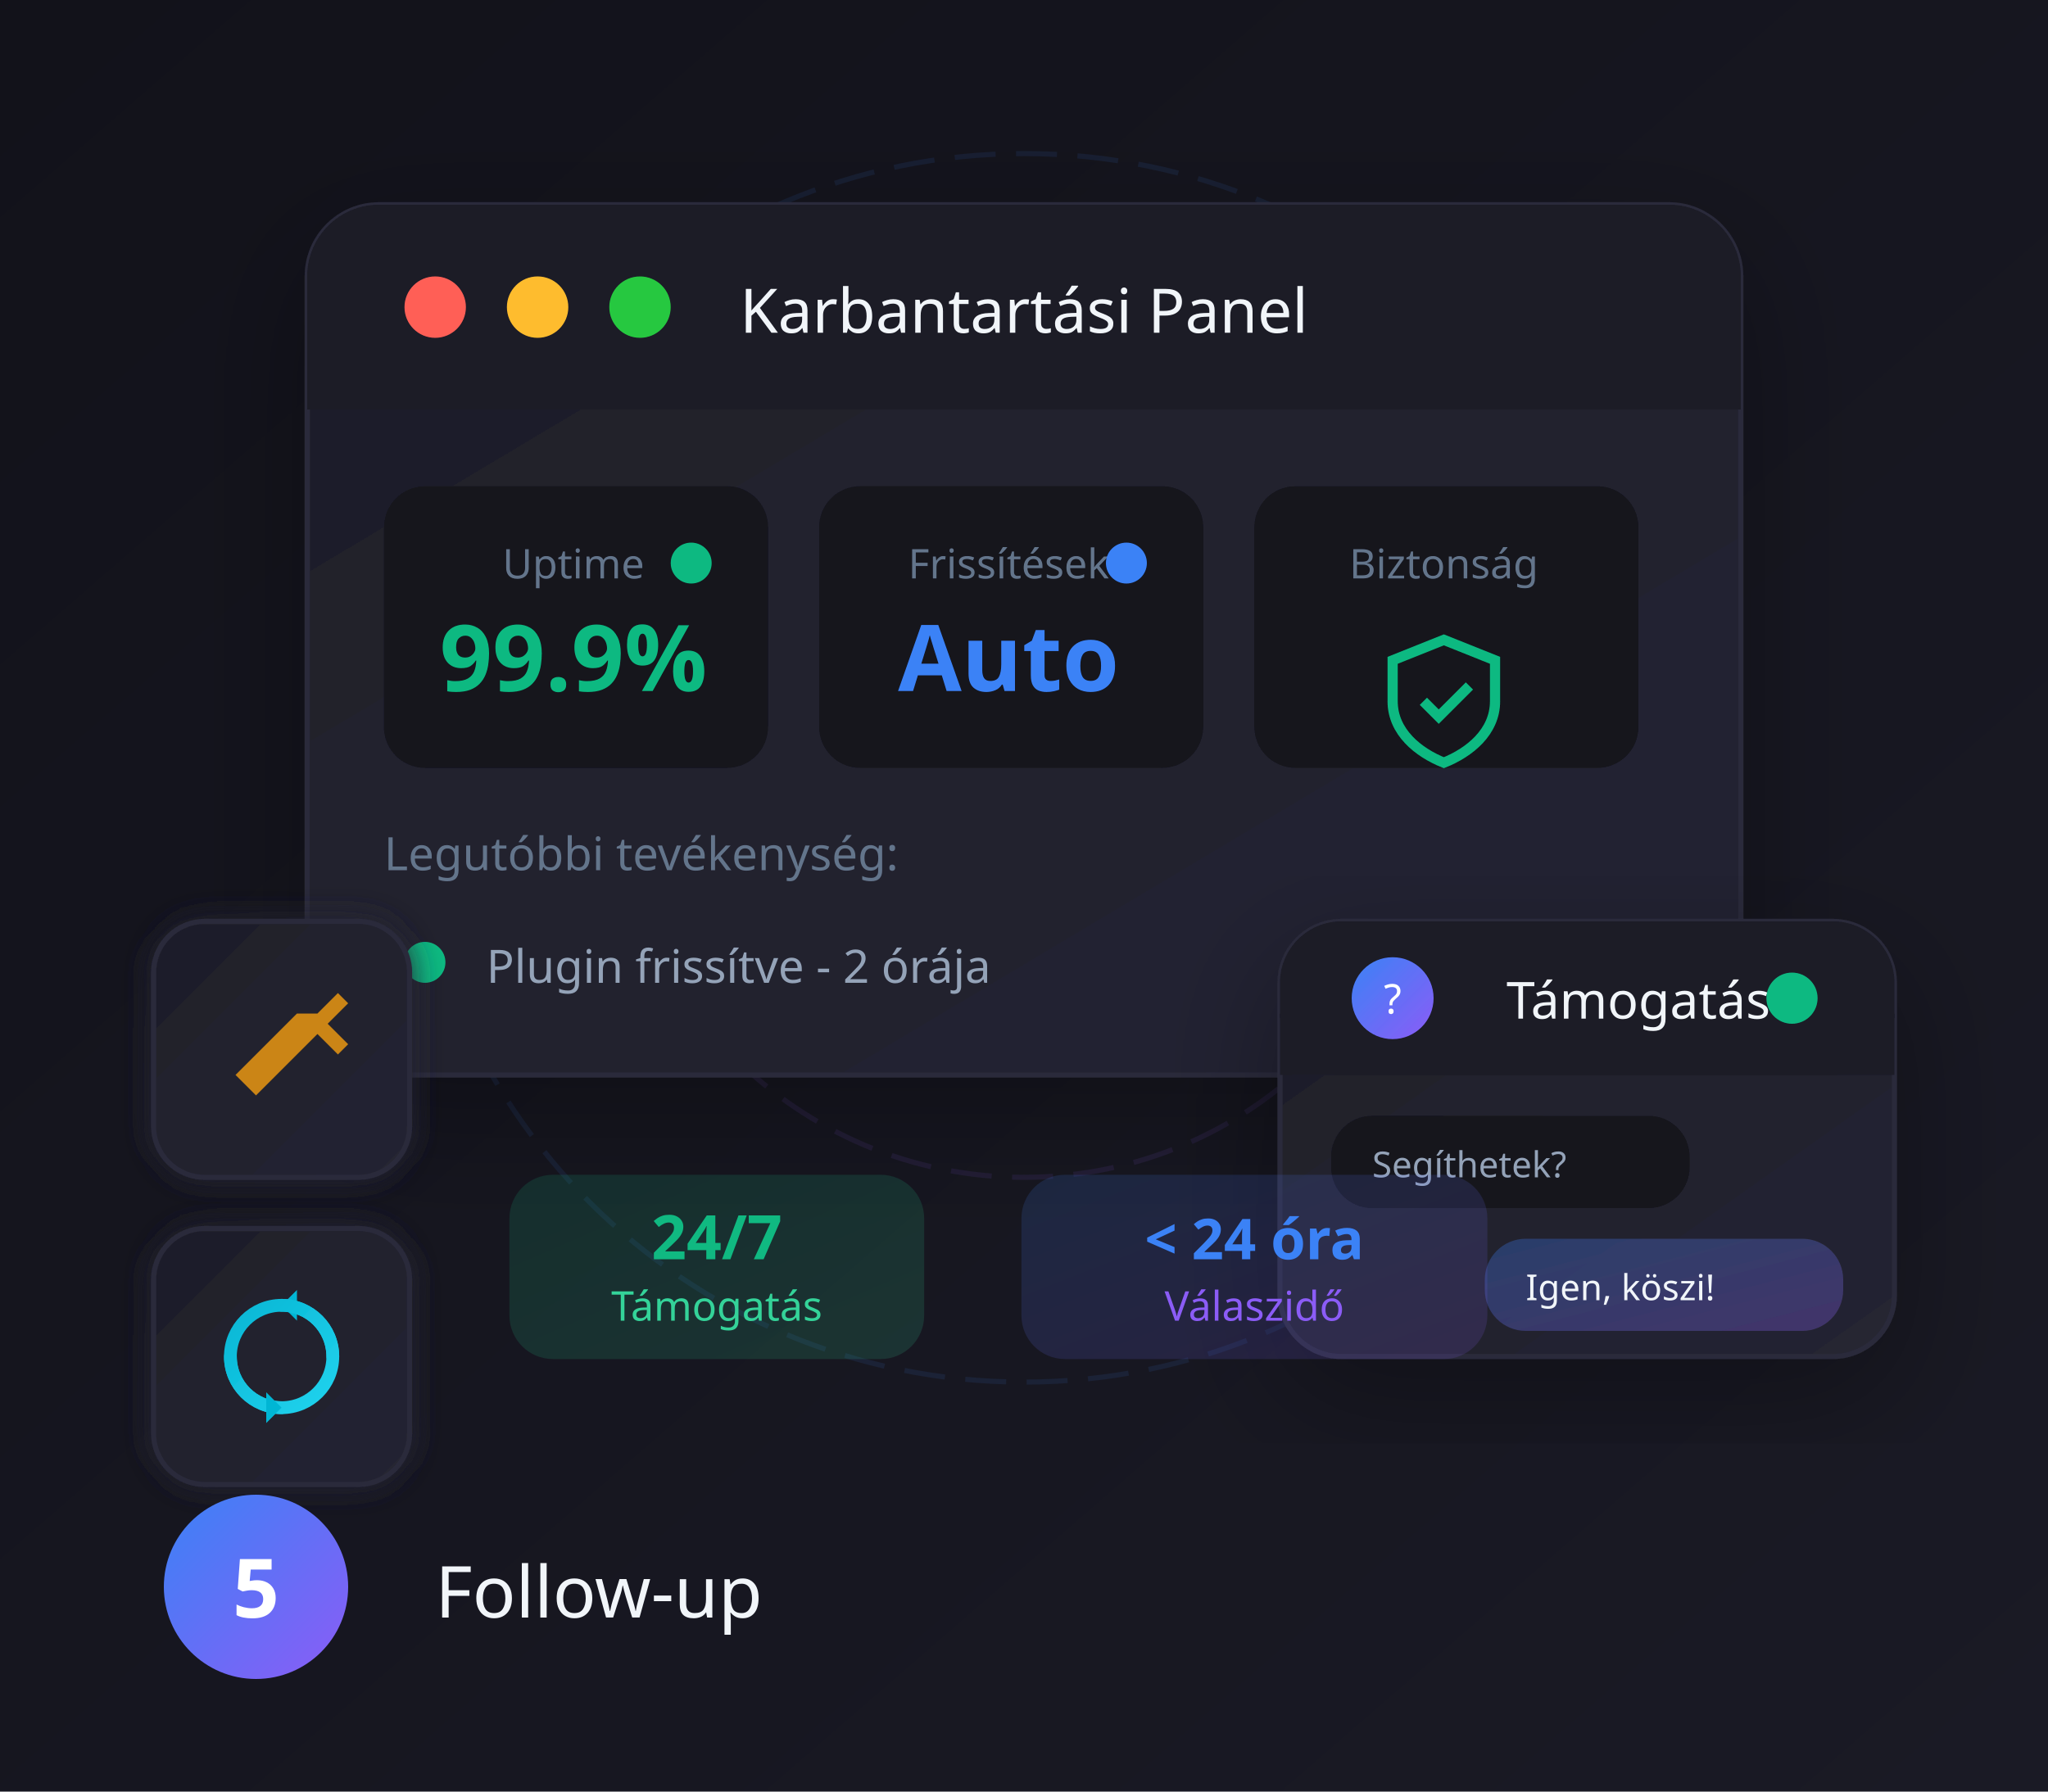
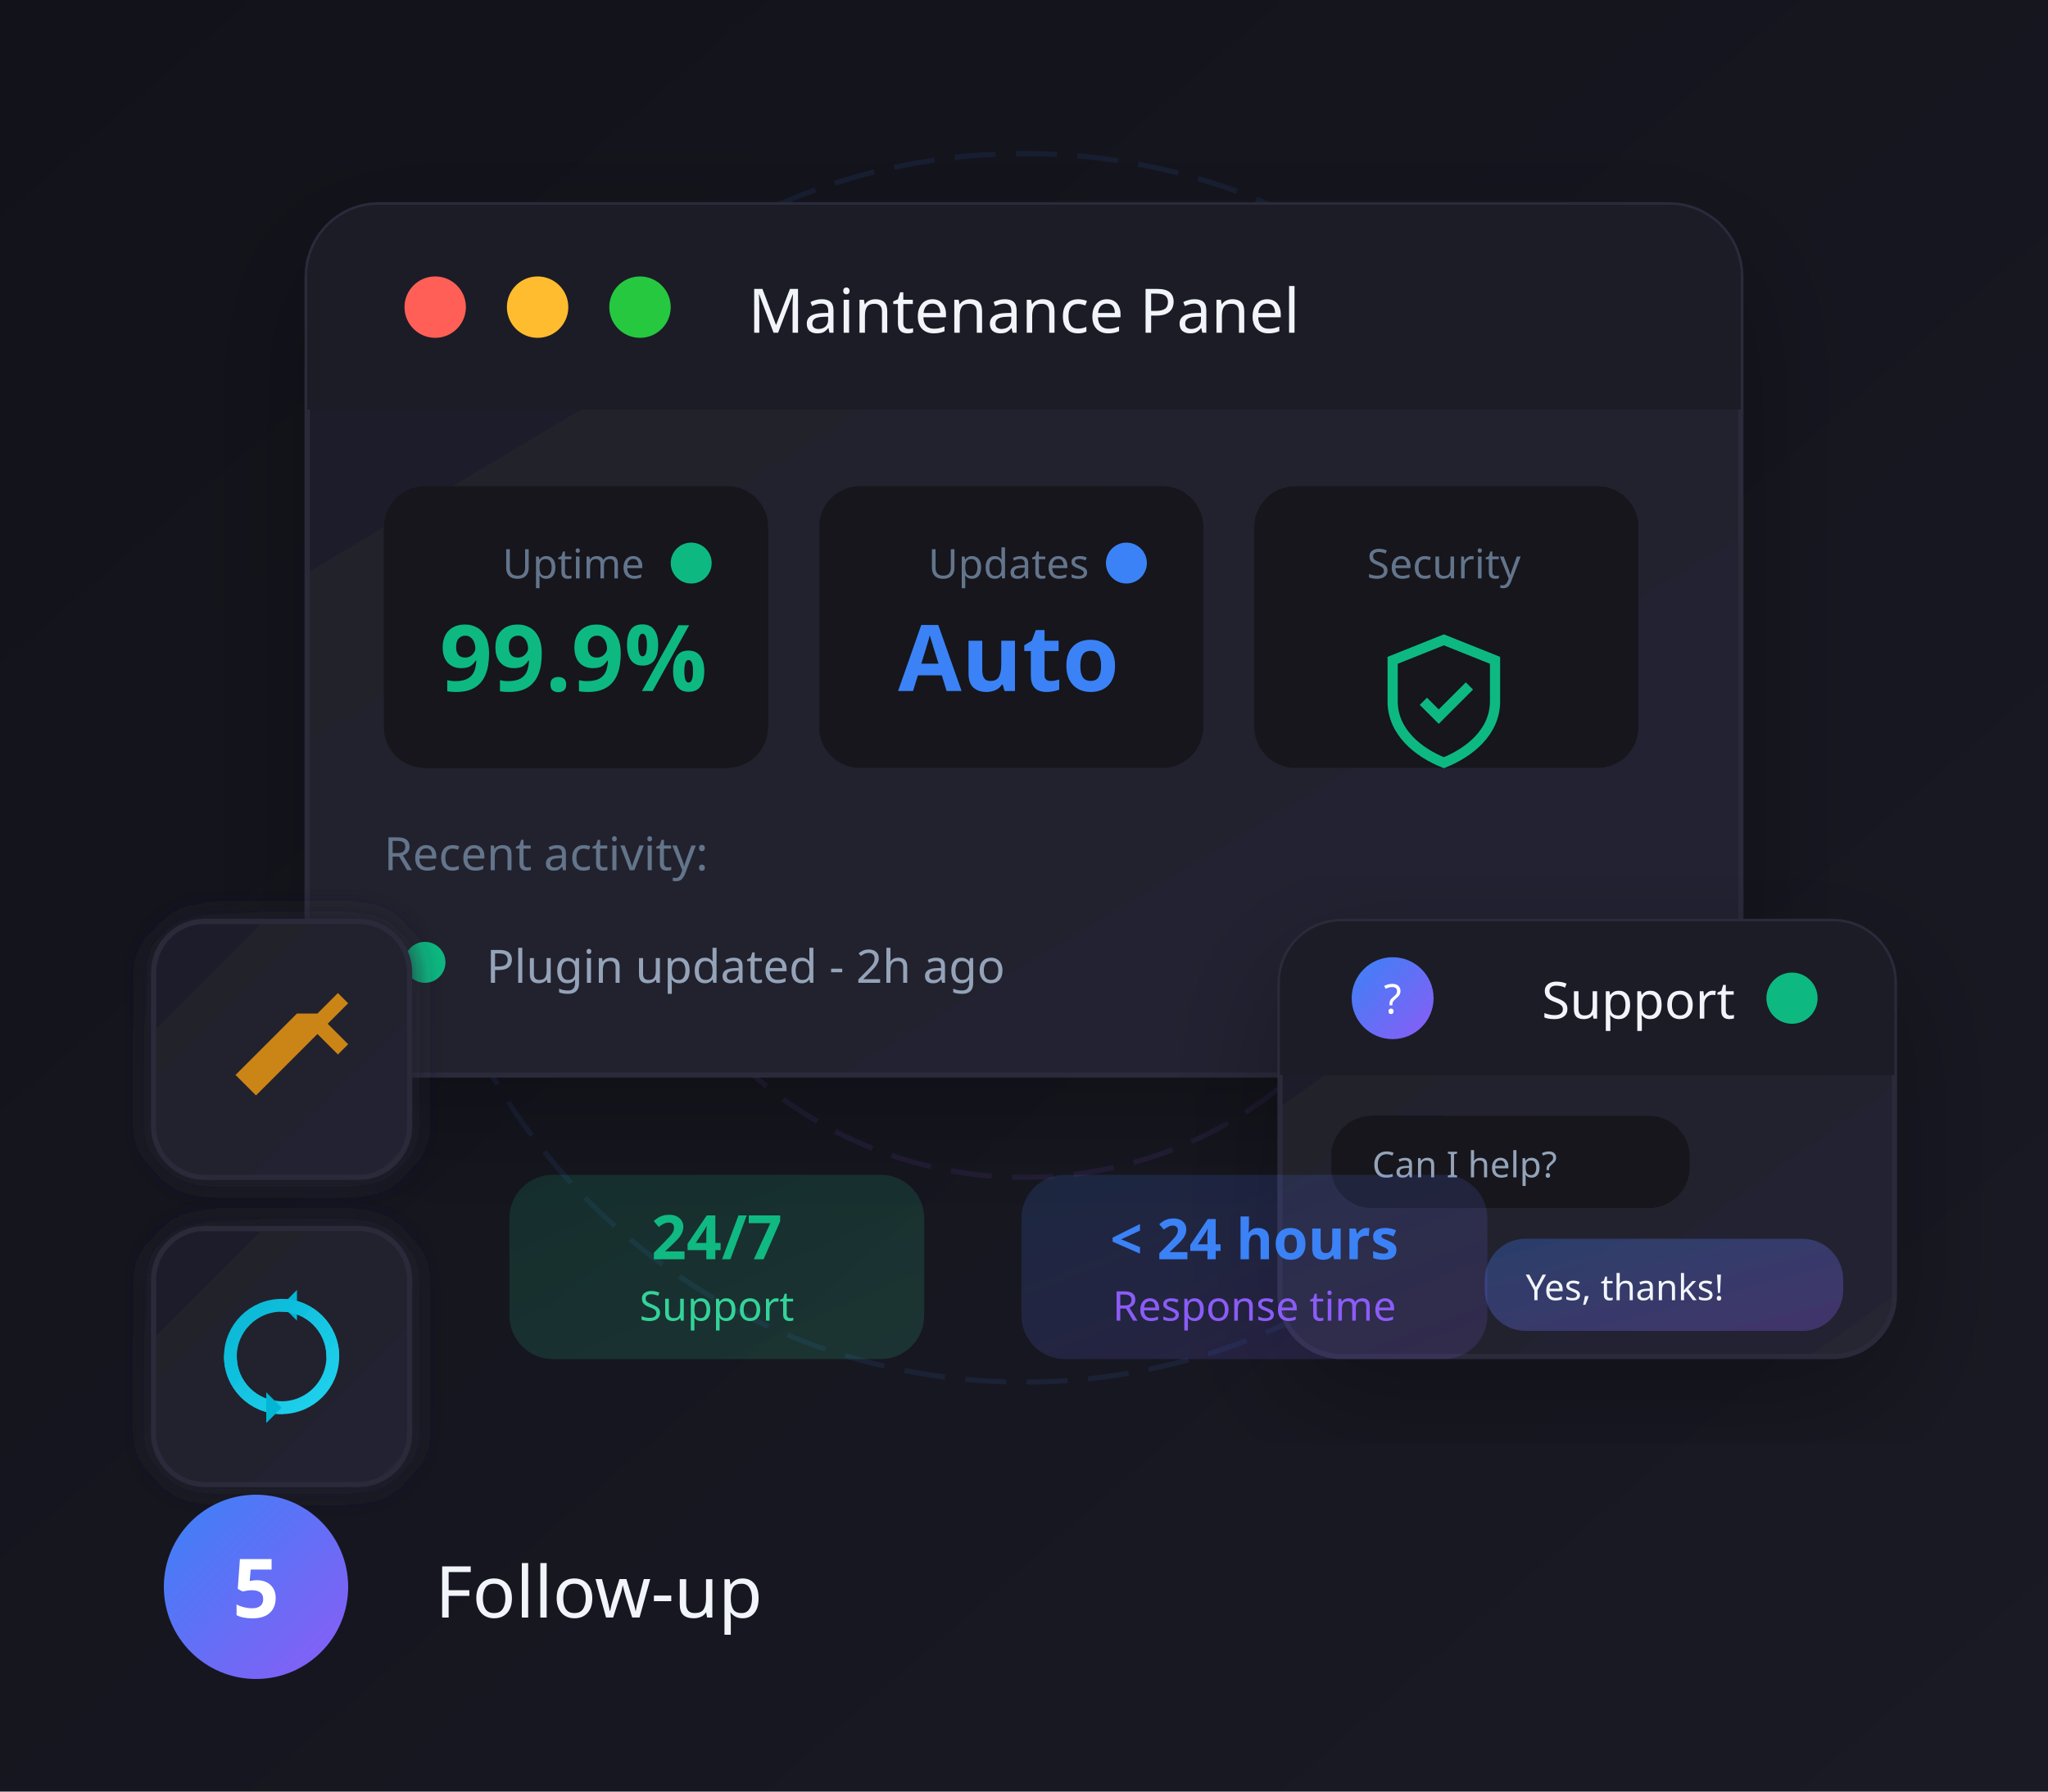
<svg xmlns="http://www.w3.org/2000/svg" viewBox="0 0 400 350" fill="none">
  <defs>
    <linearGradient id="bgGradC5" x1="0%" y1="0%" x2="100%" y2="100%">
      <stop offset="0%" style="stop-color:#12121a" />
      <stop offset="100%" style="stop-color:#1a1a25" />
    </linearGradient>
    <linearGradient id="blueGradC5" x1="0%" y1="0%" x2="100%" y2="100%">
      <stop offset="0%" style="stop-color:#3b82f6" />
      <stop offset="100%" style="stop-color:#8b5cf6" />
    </linearGradient>
    <linearGradient id="greenGradC5" x1="0%" y1="0%" x2="100%" y2="100%">
      <stop offset="0%" style="stop-color:#10b981" />
      <stop offset="100%" style="stop-color:#34d399" />
    </linearGradient>
    <linearGradient id="cyanGradC5" x1="0%" y1="0%" x2="100%" y2="100%">
      <stop offset="0%" style="stop-color:#06b6d4" />
      <stop offset="100%" style="stop-color:#22d3ee" />
    </linearGradient>
    <linearGradient id="cardGradC5" x1="0%" y1="0%" x2="100%" y2="100%">
      <stop offset="0%" style="stop-color:#1e1e2a" />
      <stop offset="100%" style="stop-color:#252532" />
    </linearGradient>
    <filter id="glowC5" x="-50%" y="-50%" width="200%" height="200%">
      <feGaussianBlur stdDeviation="3" result="coloredBlur" />
      <feMerge>
        <feMergeNode in="coloredBlur" />
        <feMergeNode in="SourceGraphic" />
      </feMerge>
    </filter>
    <filter id="shadowC5" x="-20%" y="-20%" width="140%" height="140%">
      <feDropShadow dx="0" dy="8" stdDeviation="12" flood-color="#000" flood-opacity="0.3" />
    </filter>
  </defs>
  <rect width="400" height="350" fill="url(#bgGradC5)" />
  <g opacity="0.1">
    <circle cx="200" cy="150" r="120" fill="none" stroke="#3b82f6" stroke-width="1" stroke-dasharray="8 4" />
    <circle cx="200" cy="150" r="80" fill="none" stroke="#8b5cf6" stroke-width="1" stroke-dasharray="8 4" />
  </g>
  <g filter="url(#shadowC5)">
    <rect x="60" y="40" width="280" height="170" rx="14" fill="url(#cardGradC5)" stroke="#2a2a3a" stroke-width="1" />
    <rect x="60" y="40" width="280" height="40" rx="14" fill="#1a1a25" />
    <rect x="60" y="66" width="280" height="14" fill="#1a1a25" />
    <circle cx="85" cy="60" r="6" fill="#ff5f57" />
    <circle cx="105" cy="60" r="6" fill="#febc2e" />
    <circle cx="125" cy="60" r="6" fill="#28c840" />
-     <text x="200" y="65" font-family="system-ui" font-size="12" fill="#f1f5f9" text-anchor="middle">Karbantartási Panel</text>
+     <text x="200" y="65" font-family="system-ui" font-size="12" fill="#f1f5f9" text-anchor="middle">Maintenance Panel</text>
    <g transform="translate(75, 95)">
      <rect x="0" y="0" width="75" height="55" rx="8" fill="#12121a" />
      <text x="37" y="18" font-family="system-ui" font-size="8" fill="#64748b" text-anchor="middle">Uptime</text>
      <text x="37" y="40" font-family="system-ui" font-size="18" font-weight="bold" fill="#10b981" text-anchor="middle">99.9%</text>
      <circle cx="60" cy="15" r="4" fill="#10b981">
        <animate attributeName="opacity" values="1;0.5;1" dur="2s" repeatCount="indefinite" />
      </circle>
      <rect x="85" y="0" width="75" height="55" rx="8" fill="#12121a" />
-       <text x="122" y="18" font-family="system-ui" font-size="8" fill="#64748b" text-anchor="middle">Frissítések</text>
+       <text x="122" y="18" font-family="system-ui" font-size="8" fill="#64748b" text-anchor="middle">Updates</text>
      <text x="122" y="40" font-family="system-ui" font-size="18" font-weight="bold" fill="#3b82f6" text-anchor="middle">Auto</text>
      <circle cx="145" cy="15" r="4" fill="#3b82f6" />
      <rect x="170" y="0" width="75" height="55" rx="8" fill="#12121a" />
-       <text x="207" y="18" font-family="system-ui" font-size="8" fill="#64748b" text-anchor="middle">Biztonság</text>
+       <text x="207" y="18" font-family="system-ui" font-size="8" fill="#64748b" text-anchor="middle">Security</text>
      <g transform="translate(195, 28)">
        <path d="M12 2 L22 6 L22 14 C22 20 17 24 12 26 C7 24 2 20 2 14 L2 6 Z" fill="none" stroke="#10b981" stroke-width="2" />
        <path d="M8 14 L11 17 L17 11" stroke="#10b981" stroke-width="2" fill="none" />
      </g>
    </g>
    <g transform="translate(75, 160)">
-       <text x="0" y="10" font-family="system-ui" font-size="9" fill="#64748b">Legutóbbi tevékenység:</text>
+       <text x="0" y="10" font-family="system-ui" font-size="9" fill="#64748b">Recent activity:</text>
      <circle cx="8" cy="28" r="4" fill="#10b981" />
-       <text x="20" y="32" font-family="system-ui" font-size="9" fill="#94a3b8">Plugin frissítve - 2 órája</text>
+       <text x="20" y="32" font-family="system-ui" font-size="9" fill="#94a3b8">Plugin updated - 2h ago</text>
    </g>
  </g>
  <g filter="url(#shadowC5)" transform="translate(250, 180)">
    <rect x="0" y="0" width="120" height="85" rx="12" fill="url(#cardGradC5)" stroke="#2a2a3a" stroke-width="1" />
    <rect x="0" y="0" width="120" height="30" rx="12" fill="#1a1a25" />
    <rect x="0" y="18" width="120" height="12" fill="#1a1a25" />
    <circle cx="22" cy="15" r="8" fill="url(#blueGradC5)" />
    <text x="22" y="18" font-family="system-ui" font-size="8" fill="#fff" text-anchor="middle">?</text>
-     <text x="70" y="19" font-family="system-ui" font-size="10" fill="#f1f5f9" text-anchor="middle">Támogatás</text>
+     <text x="70" y="19" font-family="system-ui" font-size="10" fill="#f1f5f9" text-anchor="middle">Support</text>
    <circle cx="100" cy="15" r="5" fill="#10b981" />
    <g transform="translate(10, 38)">
      <rect x="0" y="0" width="70" height="18" rx="8" fill="#12121a" />
-       <text x="8" y="12" font-family="system-ui" font-size="7" fill="#94a3b8">Segíthetek?</text>
+       <text x="8" y="12" font-family="system-ui" font-size="7" fill="#94a3b8">Can I help?</text>
      <rect x="30" y="24" width="70" height="18" rx="8" fill="url(#blueGradC5)" opacity="0.3" />
-       <text x="38" y="36" font-family="system-ui" font-size="7" fill="#f1f5f9">Igen, köszi!</text>
+       <text x="38" y="36" font-family="system-ui" font-size="7" fill="#f1f5f9">Yes, thanks!</text>
    </g>
  </g>
  <g filter="url(#glowC5)" transform="translate(30, 180)">
    <rect x="0" y="0" width="50" height="50" rx="10" fill="url(#cardGradC5)" stroke="#2a2a3a" stroke-width="1" />
    <g transform="translate(12, 12)">
      <path d="M20 6 L24 2 L26 4 L22 8 L26 12 L24 14 L20 10 L16 14 L8 22 L4 18 L12 10 L16 6 Z" fill="#f59e0b" opacity="0.8" />
    </g>
  </g>
  <g filter="url(#glowC5)" transform="translate(30, 240)">
    <rect x="0" y="0" width="50" height="50" rx="10" fill="url(#cardGradC5)" stroke="#2a2a3a" stroke-width="1" />
    <g transform="translate(10, 10)">
      <path d="M15 5 A10 10 0 1 1 5 15" fill="none" stroke="url(#cyanGradC5)" stroke-width="2.5" stroke-linecap="round" />
      <path d="M15 5 L18 2 L18 8 Z" fill="#06b6d4" />
      <path d="M15 25 A10 10 0 1 1 25 15" fill="none" stroke="url(#cyanGradC5)" stroke-width="2.5" stroke-linecap="round" />
      <path d="M15 25 L12 28 L12 22 Z" fill="#06b6d4" />
    </g>
  </g>
  <g transform="translate(100, 230)">
    <rect x="0" y="0" width="80" height="35" rx="8" fill="url(#greenGradC5)" opacity="0.15" stroke="url(#greenGradC5)" stroke-width="1" />
    <text x="40" y="16" font-family="system-ui" font-size="12" font-weight="bold" fill="#10b981" text-anchor="middle">24/7</text>
-     <text x="40" y="28" font-family="system-ui" font-size="8" fill="#34d399" text-anchor="middle">Támogatás</text>
+     <text x="40" y="28" font-family="system-ui" font-size="8" fill="#34d399" text-anchor="middle">Support</text>
  </g>
  <g transform="translate(200, 230)">
    <rect x="0" y="0" width="90" height="35" rx="8" fill="url(#blueGradC5)" opacity="0.15" stroke="url(#blueGradC5)" stroke-width="1" />
-     <text x="45" y="16" font-family="system-ui" font-size="11" font-weight="bold" fill="#3b82f6" text-anchor="middle">&lt; 24 óra</text>
-     <text x="45" y="28" font-family="system-ui" font-size="8" fill="#8b5cf6" text-anchor="middle">Válaszidő</text>
+     <text x="45" y="16" font-family="system-ui" font-size="11" font-weight="bold" fill="#3b82f6" text-anchor="middle">&lt; 24 hours</text>
+     <text x="45" y="28" font-family="system-ui" font-size="8" fill="#8b5cf6" text-anchor="middle">Response time</text>
  </g>
  <g transform="translate(30, 290)">
    <circle cx="20" cy="20" r="18" fill="url(#blueGradC5)" />
    <text x="20" y="26" font-family="system-ui, sans-serif" font-size="16" font-weight="bold" fill="#fff" text-anchor="middle">5</text>
    <text x="55" y="26" font-family="system-ui, sans-serif" font-size="14" fill="#f1f5f9">Follow-up</text>
  </g>
</svg>
